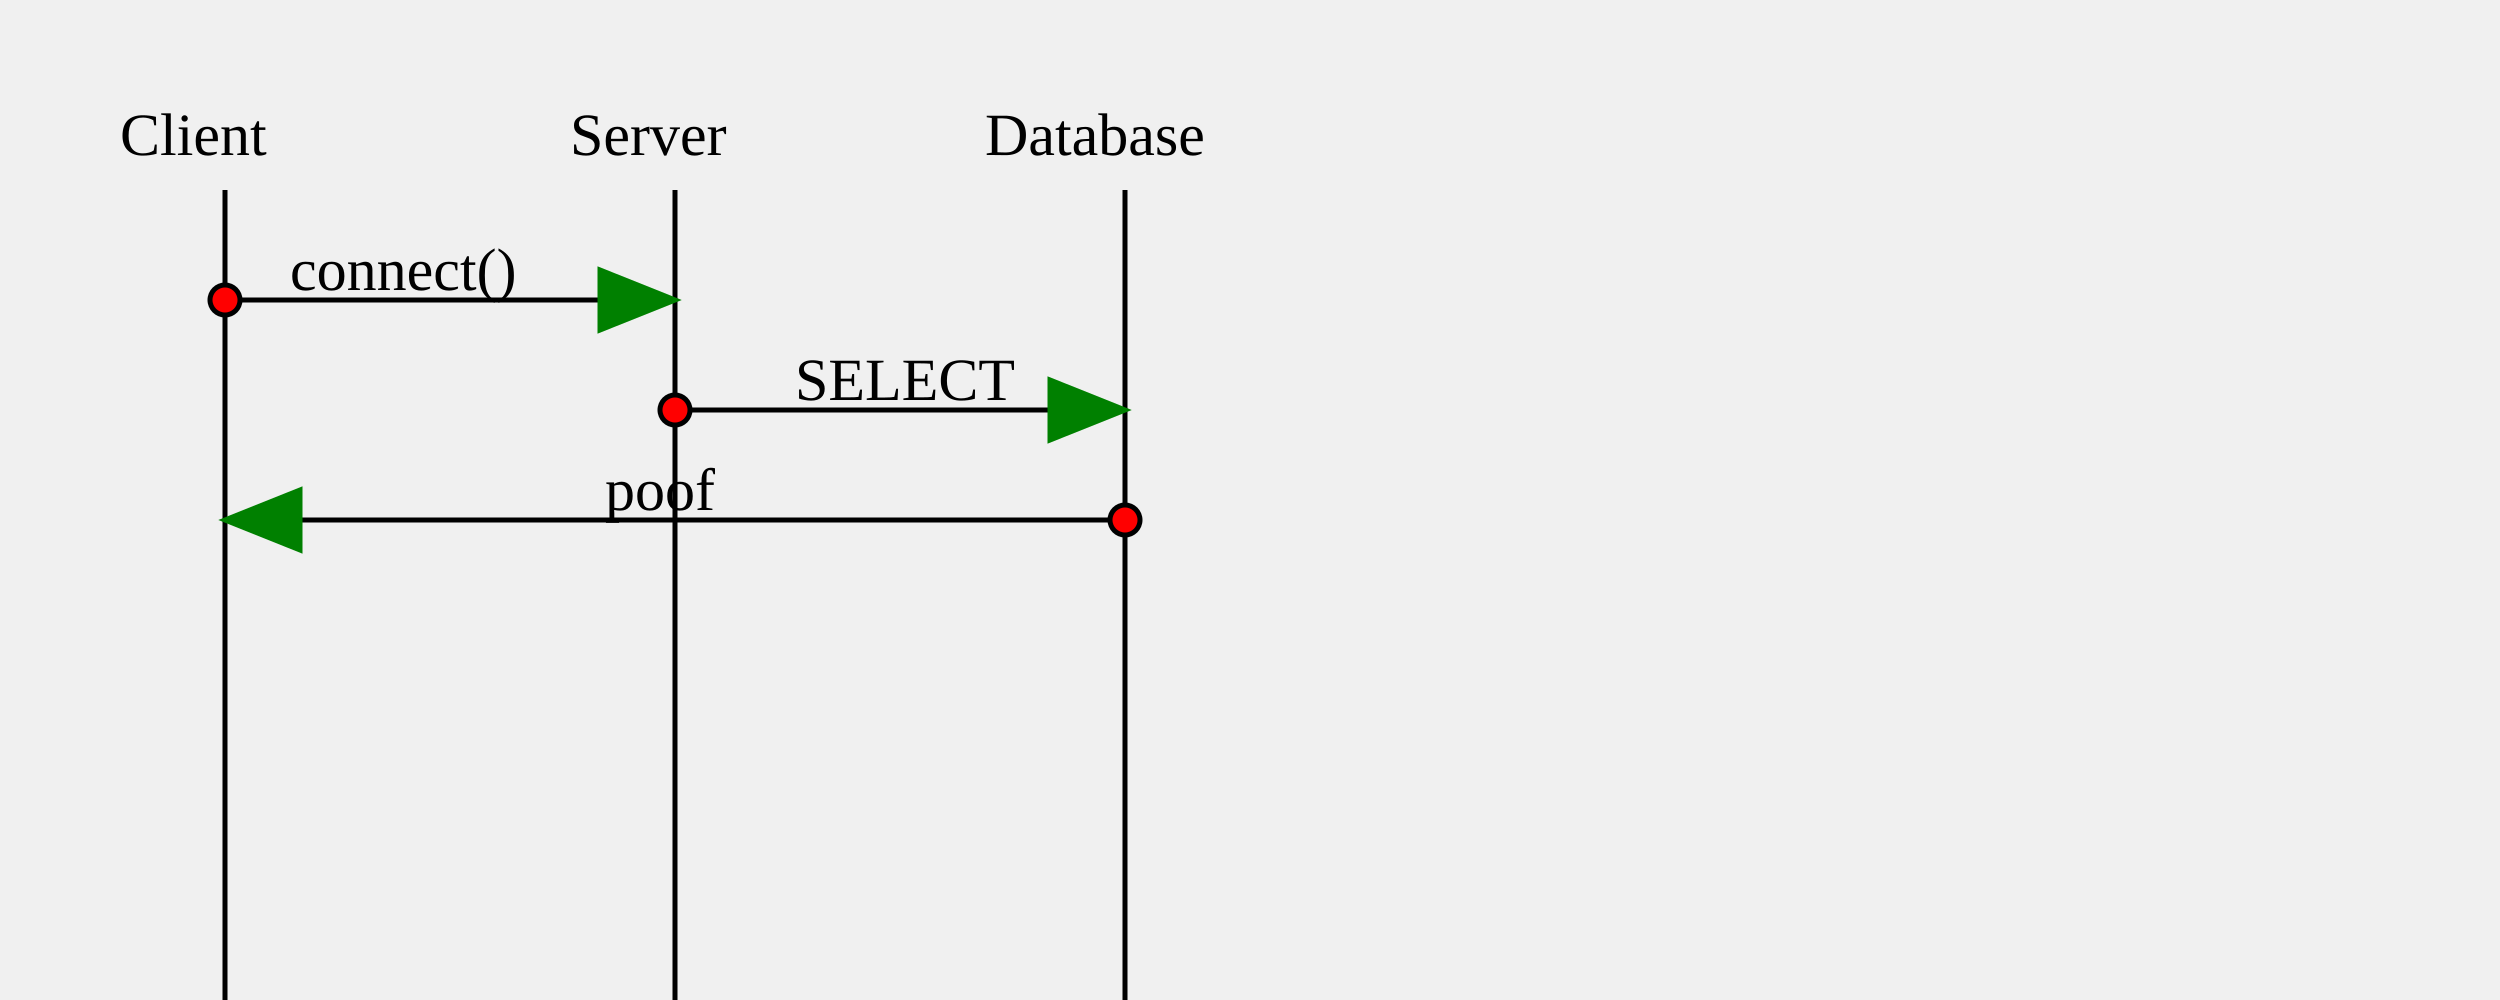
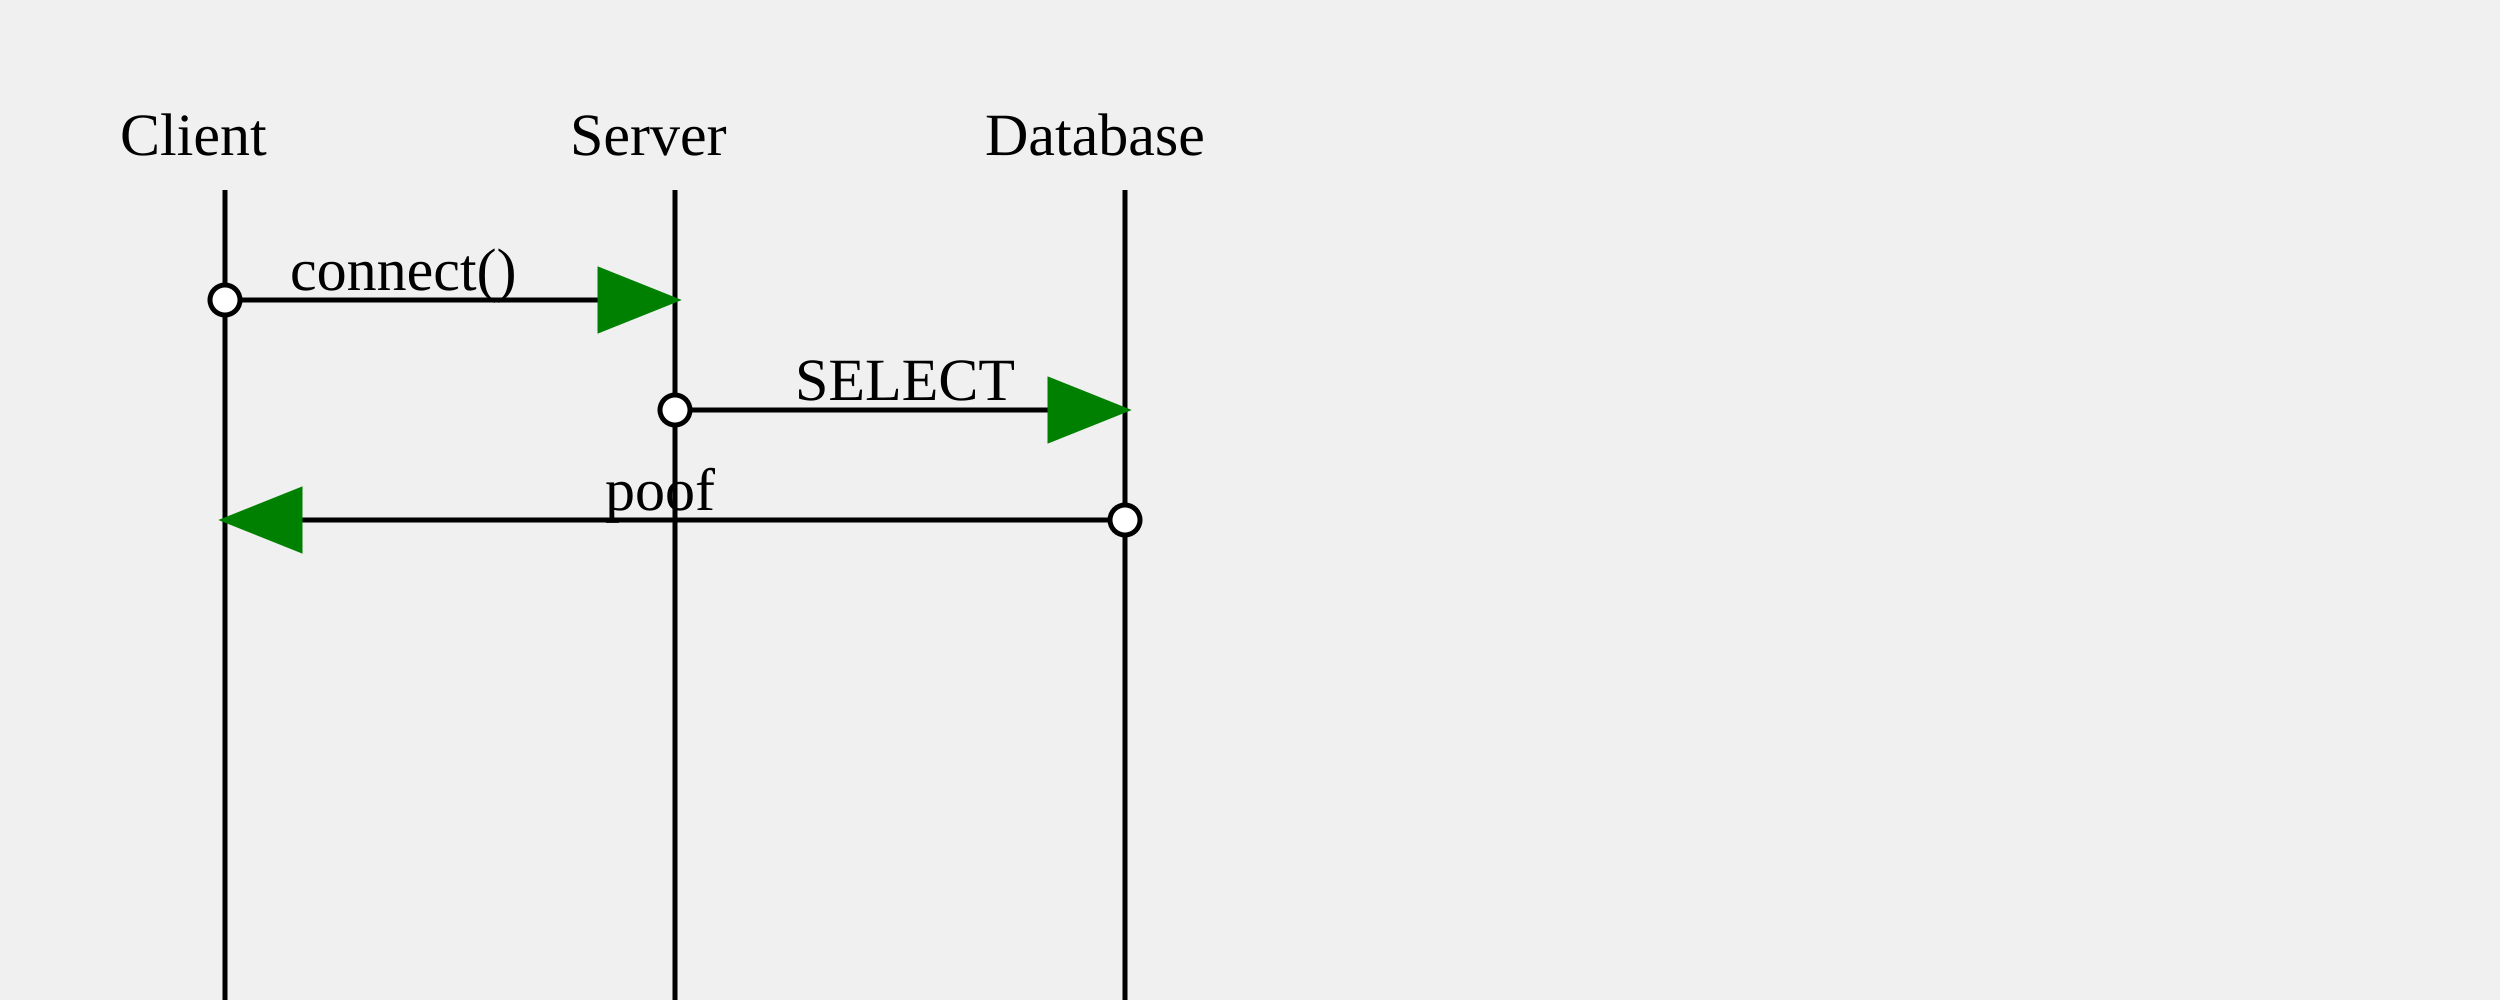
<svg xmlns="http://www.w3.org/2000/svg" width="500" height="200">
  <line class="line" style="stroke:black" x1="45" y1="38" x2="45" y2="200" />
  <text x="24" y="31">Client</text>
  <line class="line" style="stroke:black" x1="135" y1="38" x2="135" y2="200" />
  <text x="114" y="31">Server</text>
  <line class="line" style="stroke:black" x1="225" y1="38" x2="225" y2="200" />
  <text x="197" y="31">Database</text>
  <path class="arrow" style="stroke:black" d="M45,60 L135,60" />
-   <circle class="arrowtail" style="fill:red;stroke:black" cx="45" cy="60" r="3" />
+   <circle class="arrowtail" style="fill:white;stroke:black" cx="45" cy="60" r="3" />
  <g transform="rotate(0 135 60)">
    <path class="arrowhead" style="stroke:green;fill:green" d="M135,60 l-15,-6 l0,12 Z" />
  </g>
  <text x="58" y="58">connect()</text>
  <path class="arrow" style="stroke:black" d="M135,82 L225,82" />
-   <circle class="arrowtail" style="fill:red;stroke:black" cx="135" cy="82" r="3" />
+   <circle class="arrowtail" style="fill:white;stroke:black" cx="135" cy="82" r="3" />
  <g transform="rotate(0 225 82)">
    <path class="arrowhead" style="stroke:green;fill:green" d="M225,82 l-15,-6 l0,12 Z" />
  </g>
  <text x="159" y="80">SELECT</text>
  <path class="arrow" style="stroke:black" d="M225,104 L45,104" />
-   <circle class="arrowtail" style="fill:red;stroke:black" cx="225" cy="104" r="3" />
+   <circle class="arrowtail" style="fill:white;stroke:black" cx="225" cy="104" r="3" />
  <g transform="rotate(180 45 104)">
    <path class="arrowhead" style="stroke:green;fill:green" d="M45,104 l-15,-6 l0,12 Z" />
  </g>
  <text x="121" y="102">poof</text>
</svg>
